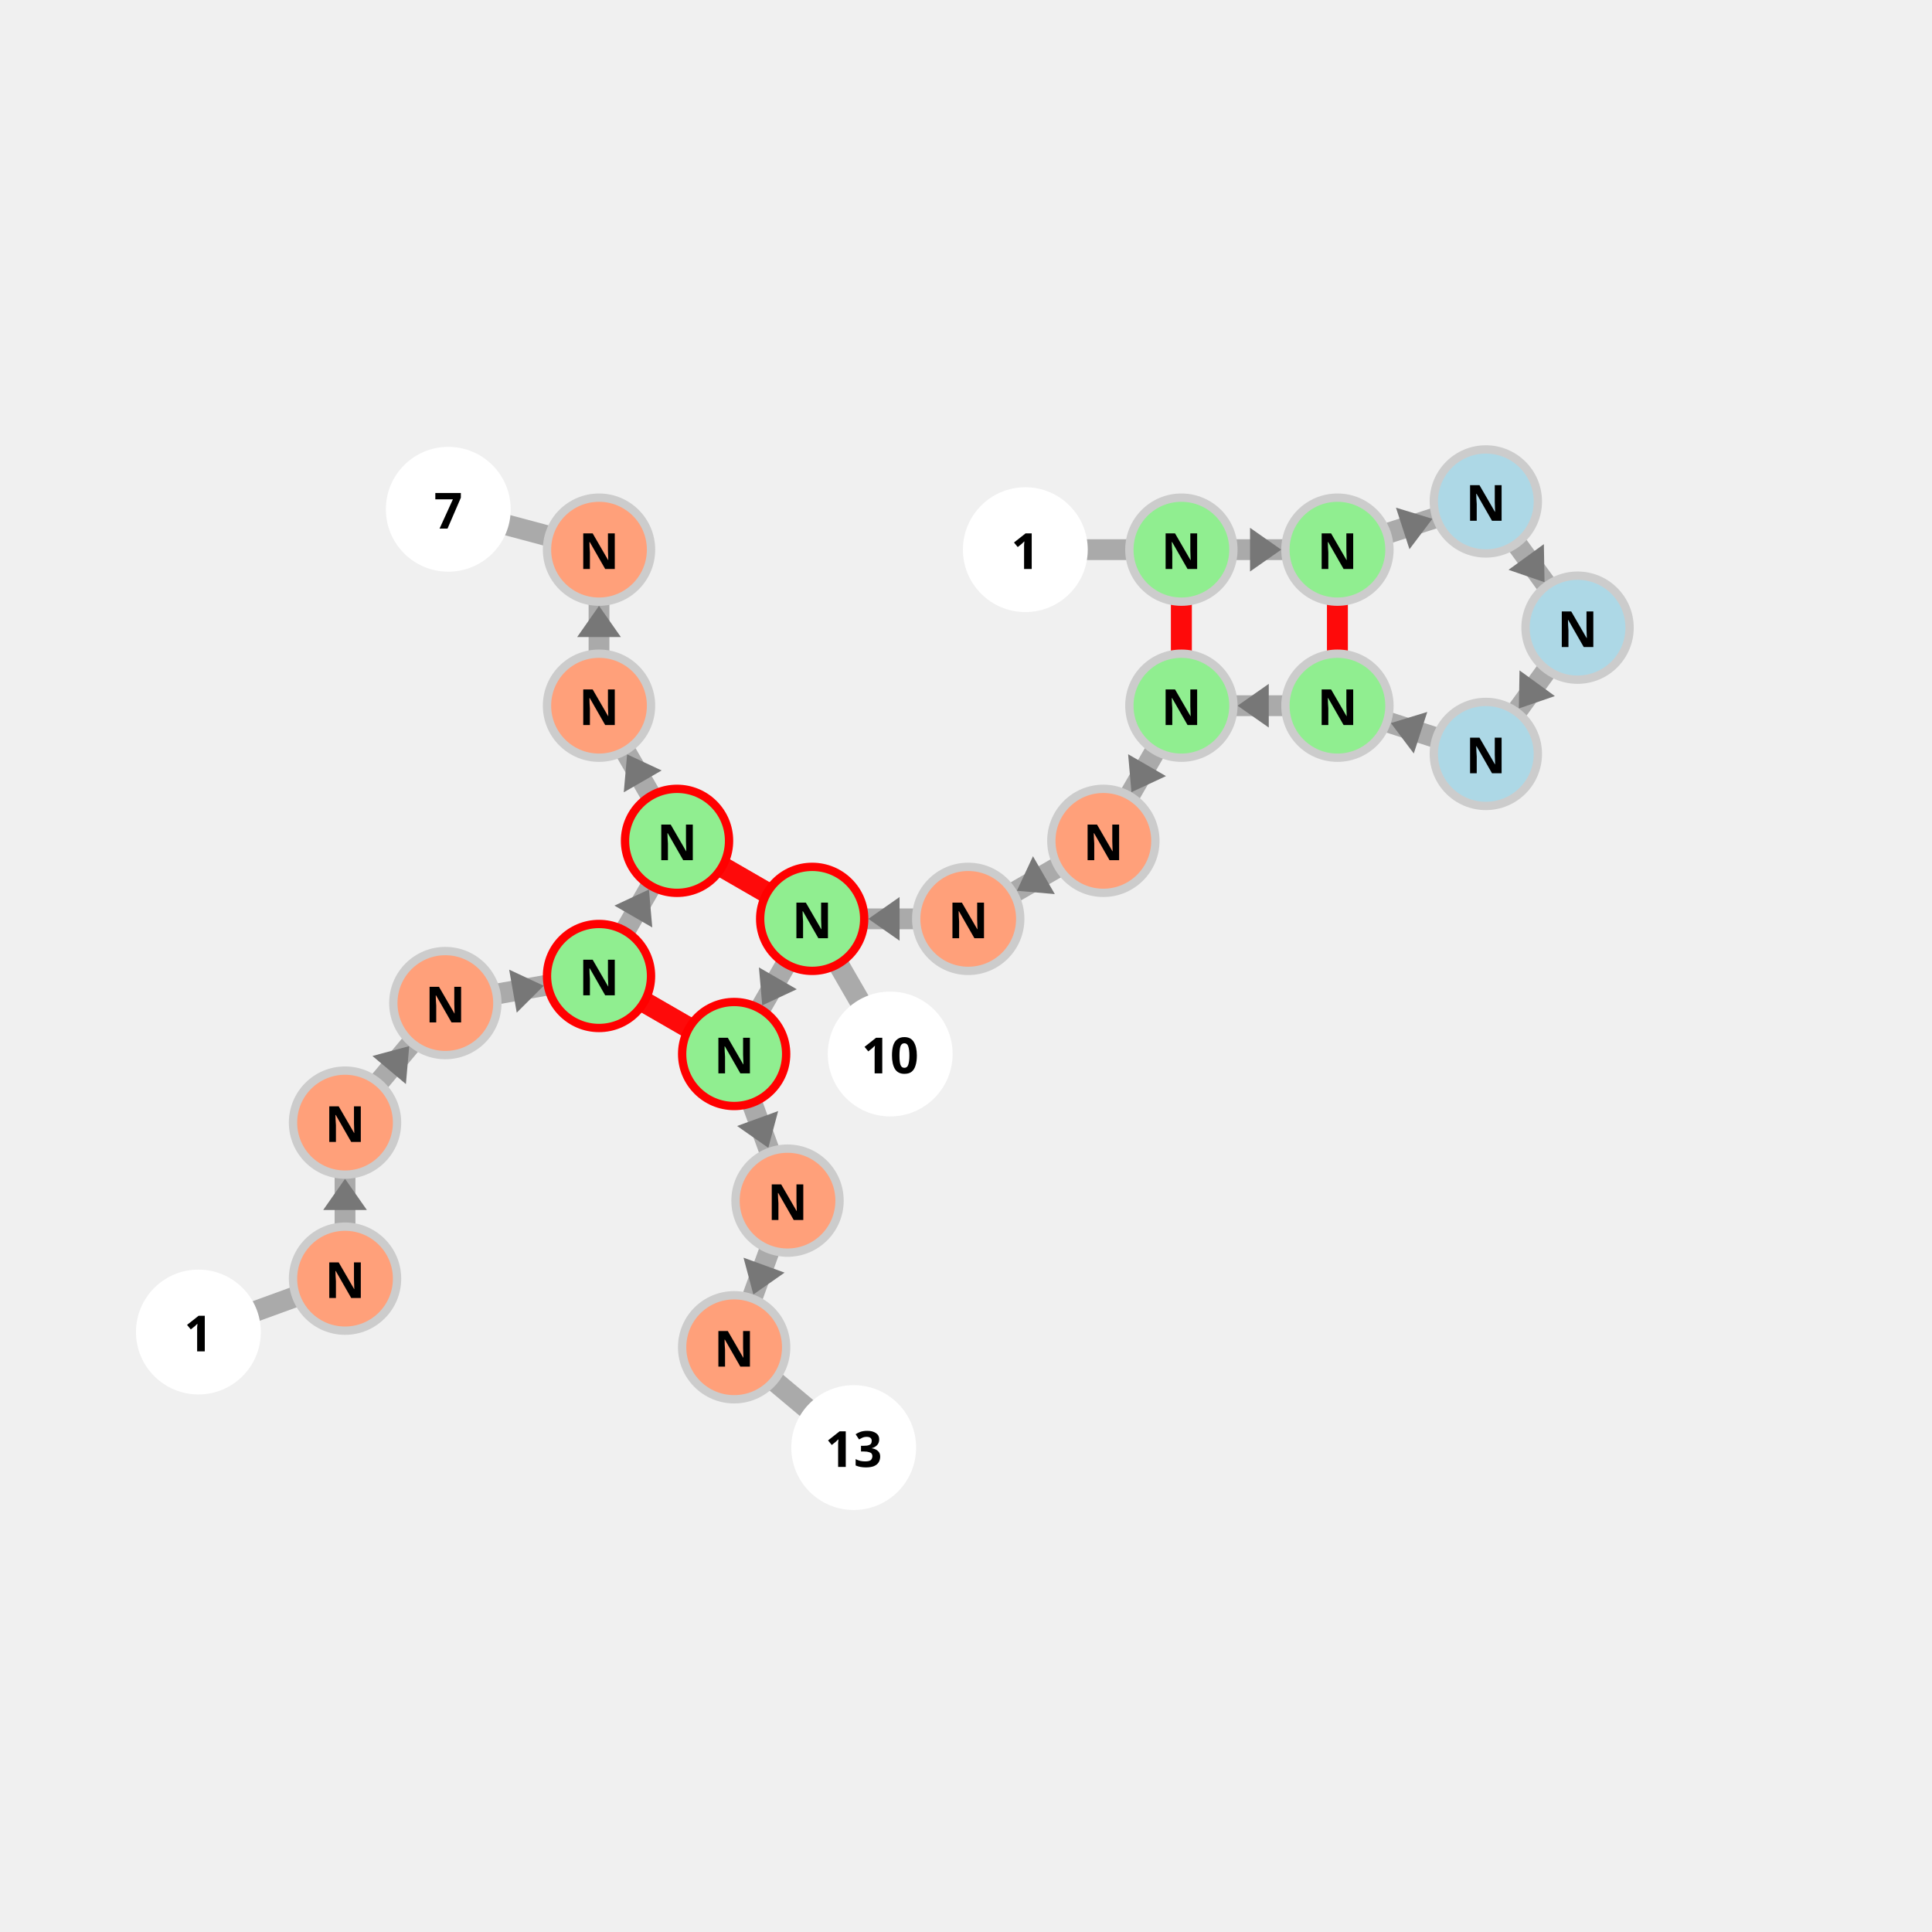
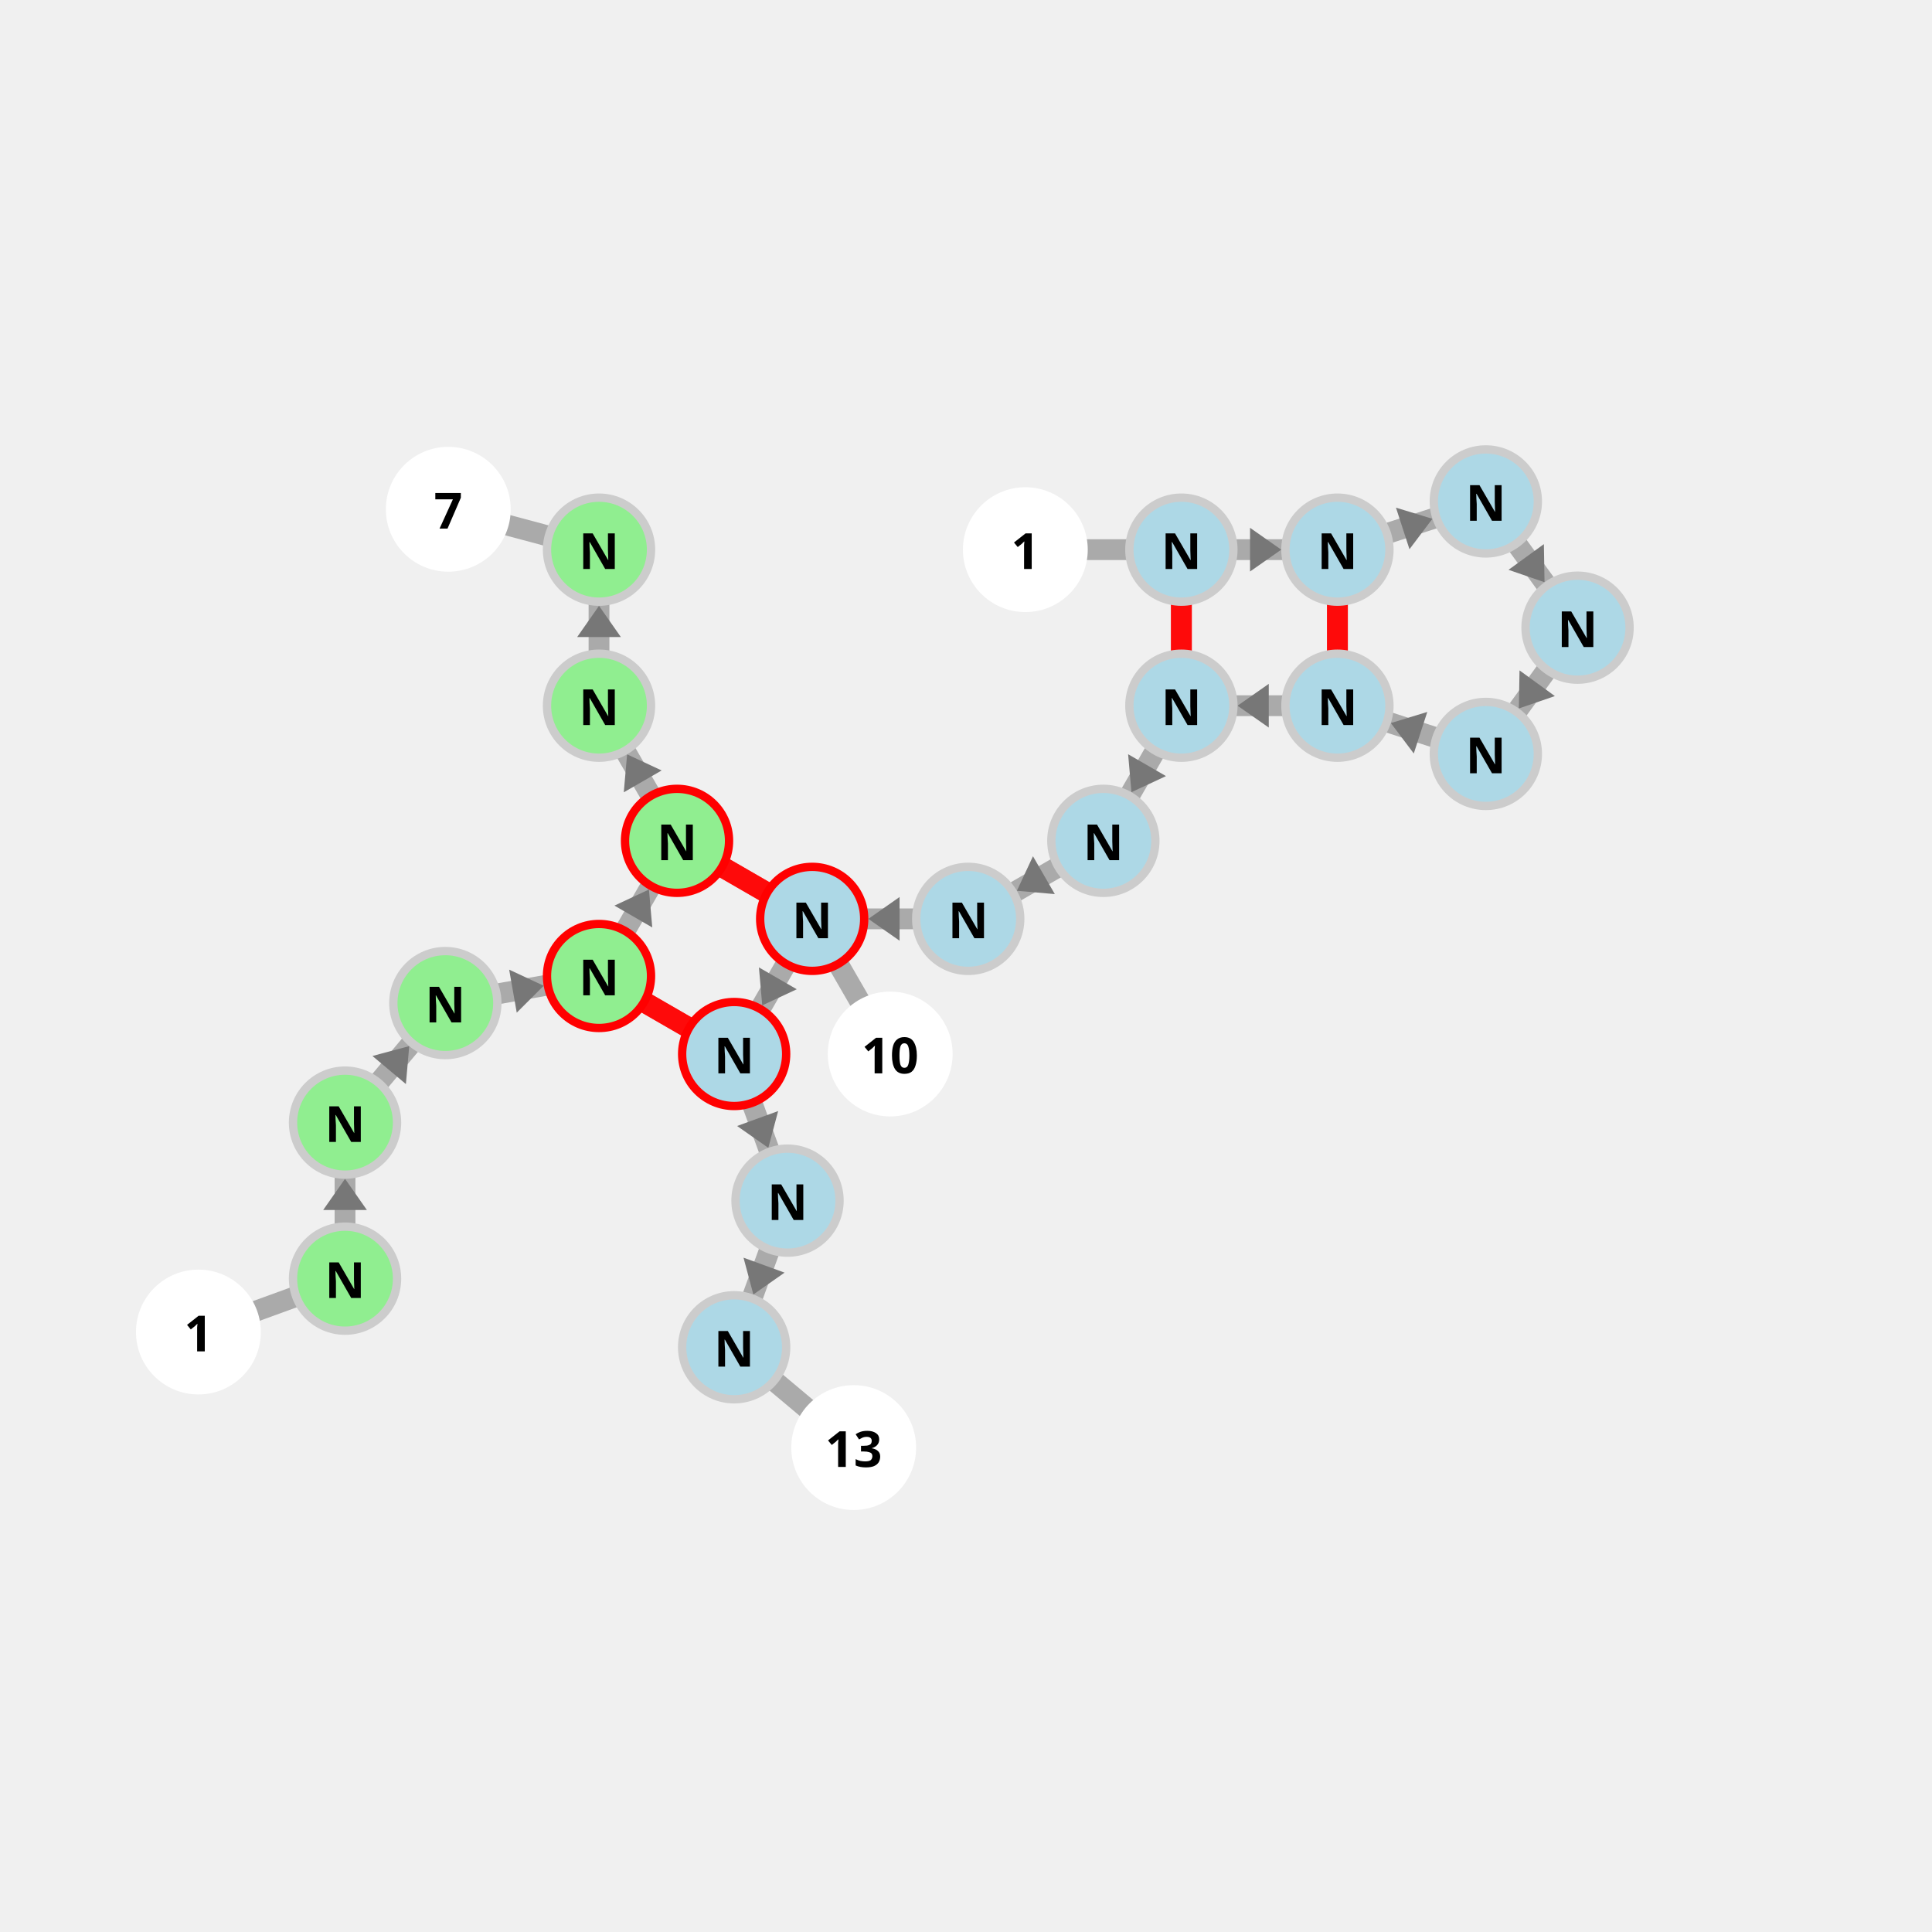
<svg xmlns="http://www.w3.org/2000/svg" viewBox="0 0 300 300">
  <style type="text/css">
 circle.fornac-node, polygon.fornac-node {
  stroke: #ccc;
  stroke-width: 0.8;
  opacity: 1;
  fill: white;
}

path.fornac-directionArrow {
  fill: #777;
  stroke: none;
  stroke-width: 0.8px;
}

g.fornac-plot {
    /* outline: 1px solid red; */
}

circle.fornac-node[base_type="a"] {
  fill: #dbdb8d;
}

circle.fornac-node[base_type="c"] {
  fill: #98df8a;
}

circle.fornac-node[base_type="g"] {
  fill: #ff9896;
}

circle.fornac-node[base_type="u"], circle.fornac-node[base_type="t"] {
  fill: #aec7e8;
}

.fornac-node &gt; text {
     pointer-events: none;
 }

circle.fornac-node[node_type="label"] {
    stroke: transparent;
    stroke-width: 0;
    fill: white;
    display: inline;
}

circle.fornac-node[node_type="protein"] {
    fill: gray;
    fill-opacity: 0.5;
    stroke-width: 4;
}

.fornac-selectedNode &gt; circle.fornac-node {
    stroke: red;
}

text.fornac-nodeLabel {
    font-weight: bold;
    font-family: Tahoma, Geneva, sans-serif;
    font-size: 0.4em;
    color: rgb(100,100,100);
    text-anchor: middle;
    alignment-baseline: middle;
    dominant-baseline: central;
    pointer-events: none;
    -webkit-touch-callout: none;
    -webkit-user-select: none;
    -khtml-user-select: none;
    -moz-user-select: none;
    -ms-user-select: none;
    user-select: none;
}

line.fornac-link {
  stroke: #999;
  stroke-opacity: 0.8;
  stroke-width: 2;
}

line.fornac-link[link_type="pseudoknot"] {
    stroke: red;
}

line.fornac-link[link_type="basepair"] {
  stroke: red;
}

line.fornac-link[link_type="intermolecule"] {
  stroke: blue;
}

line.fornac-link[link_type="chain_chain"] {
  stroke-dasharray: 3,3;
}

line.fornac-link[link_type="fake"] {
  stroke: green;
}

text.fornac-plotLabel {
    font-family: Tahoma, Geneva, sans-serif;
    font-weight: bolder;
    font-size: 1.2em;
    fill: rgba(200, 200, 200, 0.5);
    text-anchor: middle;
    alignment-baseline: central;
}

.fornac-transparent {
    fill: transparent;
    stroke-width: 0;
    stroke-opacity: 0;
    opacity: 0;
    visibility: hidden;
    pointer-events: none;
}

.fornac-dragLine {
  stroke: #999;
  stroke-width: 2;
  pointer-events: none;
}

.fornac-mouseEventHelper &gt; .extent {
  fill-opacity: .1;
  stroke: #fff;
  shape-rendering: crispEdges;
}

.d3-context-menu {
	position: absolute;
	display: none;
	background-color: #f2f2f2;
	border-radius: 4px;

	font-family: Arial, sans-serif;
	font-size: 14px;
	min-width: 150px;
	border: 1px solid #d4d4d4;

	z-index:1200;
}

.d3-context-menu ul {
	list-style-type: none;
	margin: 4px 0px;
	padding: 0px;
	cursor: default;
}

.d3-context-menu ul li {
	padding: 4px 16px;

	-webkit-touch-callout: none; /* iOS Safari */
	-webkit-user-select: none;   /* Chrome/Safari/Opera */
	-khtml-user-select: none;    /* Konqueror */
	-moz-user-select: none;      /* Firefox */
	-ms-user-select: none;       /* Internet Explorer/Edge */
	user-select: none;
}

.d3-context-menu ul li:hover {
	background-color: #4677f8;
	color: #fefefe;
}

.d3-context-menu-selected {
	background-color: #4677f8;
	color: #fefefe;
}

/*
	Header
*/

.d3-context-menu ul li.is-header
.d3-context-menu ul li.is-header:hover {
	background-color: #f2f2f2;
	color: #444;
	font-weight: bold;
	font-style: italic;
}

/*
	Disabled
*/

.d3-context-menu ul li.is-disabled
.d3-context-menu ul li.is-disabled:hover {
	background-color: #f2f2f2;
	color: #888;
	cursor: not-allowed;
}

/*
	Divider
*/

.d3-context-menu ul li.is-divider {
	padding: 0px 0px;
}

.d3-context-menu ul li.is-divider:hover {
	background-color: #f2f2f2;
}

.d3-context-menu ul hr {
	border: 0;
    height: 0;
    border-top: 1px solid rgba(0, 0, 0, 0.1);
    border-bottom: 1px solid rgba(255, 255, 255, 0.3);
}

/*# sourceMappingURL=fornac.css.map*/ 
</style>
  <g class="fornac-plot" transform="translate(21.90713,-76.18627)scale(1.615371,1.615371)">
    <g class="fornac-links">
      <line class="link fornac-link" x1="100" y1="100" x2="100" y2="115" link_type="basepair" pointer-events="all" />
      <line class="link fornac-link" x1="115" y1="100" x2="115" y2="115" link_type="basepair" pointer-events="all" />
      <line class="link fornac-link" x1="100" y1="100" x2="115" y2="100" link_type="backbone" pointer-events="all" />
      <line class="link fornac-link" x1="115" y1="100" x2="129.266" y2="95.365" link_type="backbone" pointer-events="all" />
      <line class="link fornac-link" x1="129.266" y1="95.365" x2="138.083" y2="107.5" link_type="backbone" pointer-events="all" />
      <line class="link fornac-link" x1="138.083" y1="107.5" x2="129.266" y2="119.635" link_type="backbone" pointer-events="all" />
      <line class="link fornac-link" x1="115" y1="115" x2="115" y2="100" link_type="basepair" pointer-events="all" />
      <line class="link fornac-link" x1="129.266" y1="119.635" x2="115" y2="115" link_type="backbone" pointer-events="all" />
      <line class="link fornac-link" x1="100" y1="115" x2="100" y2="100" link_type="basepair" pointer-events="all" />
      <line class="link fornac-link" x1="115" y1="115" x2="100" y2="115" link_type="backbone" pointer-events="all" />
      <line class="link fornac-link" x1="100" y1="115" x2="92.5" y2="127.99" link_type="backbone" pointer-events="all" />
      <line class="link fornac-link" x1="92.5" y1="127.99" x2="79.51" y2="135.49" link_type="backbone" pointer-events="all" />
      <line class="link fornac-link" x1="64.51" y1="135.49" x2="51.519" y2="127.99" link_type="basepair" pointer-events="all" />
      <line class="link fornac-link" x1="79.51" y1="135.49" x2="64.51" y2="135.49" link_type="backbone" pointer-events="all" />
      <line class="link fornac-link" x1="57.01" y1="148.481" x2="44.019" y2="140.981" link_type="basepair" pointer-events="all" />
      <line class="link fornac-link" x1="64.51" y1="135.49" x2="57.01" y2="148.481" link_type="backbone" pointer-events="all" />
      <line class="link fornac-link" x1="57.01" y1="148.481" x2="62.14" y2="162.576" link_type="backbone" pointer-events="all" />
      <line class="link fornac-link" x1="62.14" y1="162.576" x2="57.01" y2="176.672" link_type="backbone" pointer-events="all" />
      <line class="link fornac-link" x1="19.605" y1="170.076" x2="19.605" y2="155.076" link_type="backbone" pointer-events="all" />
      <line class="link fornac-link" x1="19.605" y1="155.076" x2="29.247" y2="143.585" link_type="backbone" pointer-events="all" />
      <line class="link fornac-link" x1="44.019" y1="140.981" x2="57.01" y2="148.481" link_type="basepair" pointer-events="all" />
      <line class="link fornac-link" x1="29.247" y1="143.585" x2="44.019" y2="140.981" link_type="backbone" pointer-events="all" />
      <line class="link fornac-link" x1="51.519" y1="127.99" x2="64.51" y2="135.49" link_type="basepair" pointer-events="all" />
      <line class="link fornac-link" x1="44.019" y1="140.981" x2="51.519" y2="127.99" link_type="backbone" pointer-events="all" />
      <line class="link fornac-link" x1="51.519" y1="127.99" x2="44.019" y2="115" link_type="backbone" pointer-events="all" />
      <line class="link fornac-link" x1="44.019" y1="115" x2="44.019" y2="100" link_type="backbone" pointer-events="all" />
      <line class="link fornac-link" x1="100" y1="100" x2="85" y2="100" link_type="label_link" pointer-events="all" />
      <line class="link fornac-link" x1="115" y1="100" x2="112.653" y2="85.185" link_type="label_link" pointer-events="all" style="display:none" />
      <line class="link fornac-link" x1="129.266" y1="95.365" x2="133.901" y2="81.099" link_type="label_link" pointer-events="all" style="display:none" />
      <line class="link fornac-link" x1="138.083" y1="107.5" x2="153.083" y2="107.5" link_type="label_link" pointer-events="all" style="display:none" />
      <line class="link fornac-link" x1="129.266" y1="119.635" x2="133.901" y2="133.901" link_type="label_link" pointer-events="all" style="display:none" />
      <line class="link fornac-link" x1="115" y1="115" x2="112.653" y2="129.815" link_type="label_link" pointer-events="all" style="display:none" />
      <line class="link fornac-link" x1="100" y1="115" x2="107.5" y2="127.99" link_type="label_link" pointer-events="all" style="display:none" />
      <line class="link fornac-link" x1="92.5" y1="127.99" x2="103.107" y2="138.597" link_type="label_link" pointer-events="all" style="display:none" />
      <line class="link fornac-link" x1="79.51" y1="135.49" x2="83.392" y2="149.979" link_type="label_link" pointer-events="all" style="display:none" />
      <line class="link fornac-link" x1="64.51" y1="135.49" x2="72.01" y2="148.481" link_type="label_link" pointer-events="all" />
      <line class="link fornac-link" x1="57.01" y1="148.481" x2="71.953" y2="149.788" link_type="label_link" pointer-events="all" style="display:none" />
      <line class="link fornac-link" x1="62.14" y1="162.576" x2="77.14" y2="162.576" link_type="label_link" pointer-events="all" style="display:none" />
      <line class="link fornac-link" x1="57.01" y1="176.672" x2="68.5" y2="186.313" link_type="label_link" pointer-events="all" />
      <line class="link fornac-link" x1="44.019" y1="184.172" x2="46.624" y2="198.944" link_type="label_link" pointer-events="all" style="display:none" />
      <line class="link fornac-link" x1="29.247" y1="181.567" x2="21.747" y2="194.557" link_type="label_link" pointer-events="all" style="display:none" />
      <line class="link fornac-link" x1="19.605" y1="170.076" x2="5.51" y2="175.206" link_type="label_link" pointer-events="all" />
      <line class="link fornac-link" x1="19.605" y1="155.076" x2="5.51" y2="149.946" link_type="label_link" pointer-events="all" style="display:none" />
      <line class="link fornac-link" x1="29.247" y1="143.585" x2="21.747" y2="130.595" link_type="label_link" pointer-events="all" style="display:none" />
      <line class="link fornac-link" x1="44.019" y1="140.981" x2="35.416" y2="128.693" link_type="label_link" pointer-events="all" style="display:none" />
      <line class="link fornac-link" x1="51.519" y1="127.99" x2="36.519" y2="127.99" link_type="label_link" pointer-events="all" style="display:none" />
      <line class="link fornac-link" x1="44.019" y1="115" x2="29.53" y2="118.882" link_type="label_link" pointer-events="all" style="display:none" />
      <line class="link fornac-link" x1="44.019" y1="100" x2="29.53" y2="96.118" link_type="label_link" pointer-events="all" />
    </g>
    <g class="fornac-nodes">
      <g class="gnode" struct_name="empty" transform="translate(100,100)" num="n1" rnum="n22">
        <path class="fornac-directionArrow" node_num="1" />
-         <circle class="fornac-node" node_type="nucleotide" node_num="1" r="5" style="fill: lightgreen;" />
+         <circle class="fornac-node" node_type="nucleotide" node_num="1" r="5" style="fill: lightblue;" />
        <text class="fornac-nodeLabel" label_type="nucleotide">N</text>
      </g>
      <g class="gnode" struct_name="empty" transform="translate(115,100)" num="n2" rnum="n21">
        <path class="fornac-directionArrow" node_num="2" d="M-8.4,-2.1L-5.4,0L-8.4,2.1" />
-         <circle class="fornac-node" node_type="nucleotide" node_num="2" r="5" style="fill: lightgreen;" />
+         <circle class="fornac-node" node_type="nucleotide" node_num="2" r="5" style="fill: lightblue;" />
        <text class="fornac-nodeLabel" label_type="nucleotide">N</text>
      </g>
      <g class="gnode" struct_name="empty" transform="translate(129.2658,95.36475)" num="n3" rnum="n20">
        <path class="fornac-directionArrow" node_num="3" d="M-8.638,0.599L-5.136,1.669L-7.34,4.593" />
        <circle class="fornac-node" node_type="nucleotide" node_num="3" r="5" style="fill: lightblue;" />
        <text class="fornac-nodeLabel" label_type="nucleotide">N</text>
      </g>
      <g class="gnode" struct_name="empty" transform="translate(138.0826,107.5)" num="n4" rnum="n19">
        <path class="fornac-directionArrow" node_num="4" d="M-3.238,-8.03L-3.174,-4.369L-6.636,-5.561" />
        <circle class="fornac-node" node_type="nucleotide" node_num="4" r="5" style="fill: lightblue;" />
        <text class="fornac-nodeLabel" label_type="nucleotide">N</text>
      </g>
      <g class="gnode" struct_name="empty" transform="translate(129.2658,119.6353)" num="n5" rnum="n18">
        <path class="fornac-directionArrow" node_num="5" d="M6.636,-5.561L3.174,-4.369L3.238,-8.03" />
        <circle class="fornac-node" node_type="nucleotide" node_num="5" r="5" style="fill: lightblue;" />
        <text class="fornac-nodeLabel" label_type="nucleotide">N</text>
      </g>
      <g class="gnode" struct_name="empty" transform="translate(115,115)" num="n6" rnum="n17">
        <path class="fornac-directionArrow" node_num="6" d="M7.34,4.593L5.136,1.669L8.638,0.599" />
-         <circle class="fornac-node" node_type="nucleotide" node_num="6" r="5" style="fill: lightgreen;" />
+         <circle class="fornac-node" node_type="nucleotide" node_num="6" r="5" style="fill: lightblue;" />
        <text class="fornac-nodeLabel" label_type="nucleotide">N</text>
      </g>
      <g class="gnode" struct_name="empty" transform="translate(100,115)" num="n7" rnum="n16">
        <path class="fornac-directionArrow" node_num="7" d="M8.4,2.1L5.4,0L8.4,-2.1" />
-         <circle class="fornac-node" node_type="nucleotide" node_num="7" r="5" style="fill: lightgreen;" />
+         <circle class="fornac-node" node_type="nucleotide" node_num="7" r="5" style="fill: lightblue;" />
        <text class="fornac-nodeLabel" label_type="nucleotide">N</text>
      </g>
      <g class="gnode" struct_name="empty" transform="translate(92.5,127.9904)" num="n8" rnum="n15">
        <path class="fornac-directionArrow" node_num="8" d="M6.019,-6.225L2.7,-4.677L2.381,-8.325" />
-         <circle class="fornac-node" node_type="nucleotide" node_num="8" r="5" style="fill: lightsalmon;" />
+         <circle class="fornac-node" node_type="nucleotide" node_num="8" r="5" style="fill: lightblue;" />
        <text class="fornac-nodeLabel" label_type="nucleotide">N</text>
      </g>
      <g class="gnode" struct_name="empty" transform="translate(79.50962,135.4904)" num="n9" rnum="n14">
        <path class="fornac-directionArrow" node_num="9" d="M8.325,-2.381L4.677,-2.7L6.225,-6.019" />
-         <circle class="fornac-node" node_type="nucleotide" node_num="9" r="5" style="fill: lightsalmon;" />
+         <circle class="fornac-node" node_type="nucleotide" node_num="9" r="5" style="fill: lightblue;" />
        <text class="fornac-nodeLabel" label_type="nucleotide">N</text>
      </g>
      <g class="gnode" struct_name="empty" transform="translate(64.50962,135.4904)" num="n10" rnum="n13">
        <path class="fornac-directionArrow" node_num="10" d="M8.4,2.1L5.4,-1.0231815394945444e-14L8.4,-2.1" />
-         <circle class="fornac-node" node_type="nucleotide" node_num="10" r="5" style="fill: lightgreen;stroke: red;" />
+         <circle class="fornac-node" node_type="nucleotide" node_num="10" r="5" style="fill: lightblue;stroke: red;" />
        <text class="fornac-nodeLabel" label_type="nucleotide">N</text>
      </g>
      <g class="gnode" struct_name="empty" transform="translate(57.00962,148.4808)" num="n11" rnum="n12">
        <path class="fornac-directionArrow" node_num="11" d="M6.019,-6.225L2.7,-4.677L2.381,-8.325" />
-         <circle class="fornac-node" node_type="nucleotide" node_num="11" r="5" style="fill: lightgreen;stroke: red;" />
+         <circle class="fornac-node" node_type="nucleotide" node_num="11" r="5" style="fill: lightblue;stroke: red;" />
        <text class="fornac-nodeLabel" label_type="nucleotide">N</text>
      </g>
      <g class="gnode" struct_name="empty" transform="translate(62.13992,162.5762)" num="n12" rnum="n11">
        <path class="fornac-directionArrow" node_num="12" d="M-0.9,-8.612L-1.847,-5.074L-4.846,-7.175" />
-         <circle class="fornac-node" node_type="nucleotide" node_num="12" r="5" style="fill: lightsalmon;" />
+         <circle class="fornac-node" node_type="nucleotide" node_num="12" r="5" style="fill: lightblue;" />
        <text class="fornac-nodeLabel" label_type="nucleotide">N</text>
      </g>
      <g class="gnode" struct_name="empty" transform="translate(57.00962,176.6715)" num="n13" rnum="n10">
        <path class="fornac-directionArrow" node_num="13" d="M4.846,-7.175L1.847,-5.074L0.9,-8.612" />
-         <circle class="fornac-node" node_type="nucleotide" node_num="13" r="5" style="fill: lightsalmon;" />
+         <circle class="fornac-node" node_type="nucleotide" node_num="13" r="5" style="fill: lightblue;" />
        <text class="fornac-nodeLabel" label_type="nucleotide">N</text>
      </g>
      <g class="gnode" struct_name="empty" transform="translate(44.01924,184.1715)" num="n14" rnum="n9">
        <text class="fornac-nodeLabel" label_type="middle" />
      </g>
      <g class="gnode" struct_name="empty" transform="translate(29.24712,181.5668)" num="n15" rnum="n8">
        <text class="fornac-nodeLabel" label_type="middle" />
      </g>
      <g class="gnode" struct_name="empty" transform="translate(19.60531,170.0762)" num="n16" rnum="n7">
        <path class="fornac-directionArrow" node_num="16" />
-         <circle class="fornac-node" node_type="nucleotide" node_num="16" r="5" style="fill: lightsalmon;" />
+         <circle class="fornac-node" node_type="nucleotide" node_num="16" r="5" style="fill: lightgreen;" />
        <text class="fornac-nodeLabel" label_type="nucleotide">N</text>
      </g>
      <g class="gnode" struct_name="empty" transform="translate(19.60531,155.0762)" num="n17" rnum="n6">
        <path class="fornac-directionArrow" node_num="17" d="M-2.1,8.4L6.394884621840902e-15,5.4L2.1,8.4" />
-         <circle class="fornac-node" node_type="nucleotide" node_num="17" r="5" style="fill: lightsalmon;" />
+         <circle class="fornac-node" node_type="nucleotide" node_num="17" r="5" style="fill: lightgreen;" />
        <text class="fornac-nodeLabel" label_type="nucleotide">N</text>
      </g>
      <g class="gnode" struct_name="empty" transform="translate(29.24712,143.5855)" num="n18" rnum="n5">
        <path class="fornac-directionArrow" node_num="18" d="M-7.008,5.085L-3.471,4.137L-3.791,7.785" />
-         <circle class="fornac-node" node_type="nucleotide" node_num="18" r="5" style="fill: lightsalmon;" />
+         <circle class="fornac-node" node_type="nucleotide" node_num="18" r="5" style="fill: lightgreen;" />
        <text class="fornac-nodeLabel" label_type="nucleotide">N</text>
      </g>
      <g class="gnode" struct_name="empty" transform="translate(44.01924,140.9808)" num="n19" rnum="n4">
        <path class="fornac-directionArrow" node_num="19" d="M-8.637,-0.609L-5.318,0.938L-7.908,3.527" />
        <circle class="fornac-node" node_type="nucleotide" node_num="19" r="5" style="fill: lightgreen;stroke: red;" />
        <text class="fornac-nodeLabel" label_type="nucleotide">N</text>
      </g>
      <g class="gnode" struct_name="empty" transform="translate(51.51924,127.9904)" num="n20" rnum="n3">
        <path class="fornac-directionArrow" node_num="20" d="M-6.019,6.225L-2.7,4.677L-2.381,8.325" />
        <circle class="fornac-node" node_type="nucleotide" node_num="20" r="5" style="fill: lightgreen;stroke: red;" />
        <text class="fornac-nodeLabel" label_type="nucleotide">N</text>
      </g>
      <g class="gnode" struct_name="empty" transform="translate(44.01924,115)" num="n21" rnum="n2">
        <path class="fornac-directionArrow" node_num="21" d="M2.381,8.325L2.7,4.677L6.019,6.225" />
-         <circle class="fornac-node" node_type="nucleotide" node_num="21" r="5" style="fill: lightsalmon;" />
+         <circle class="fornac-node" node_type="nucleotide" node_num="21" r="5" style="fill: lightgreen;" />
        <text class="fornac-nodeLabel" label_type="nucleotide">N</text>
      </g>
      <g class="gnode" struct_name="empty" transform="translate(44.01924,100)" num="n22" rnum="n1">
        <path class="fornac-directionArrow" node_num="22" d="M-2.1,8.4L1.0231815394945444e-14,5.4L2.1,8.4" />
-         <circle class="fornac-node" node_type="nucleotide" node_num="22" r="5" style="fill: lightsalmon;" />
+         <circle class="fornac-node" node_type="nucleotide" node_num="22" r="5" style="fill: lightgreen;" />
        <text class="fornac-nodeLabel" label_type="nucleotide">N</text>
      </g>
      <g class="gnode" struct_name="empty" transform="translate(85,100)" num="n-1" rnum="n24">
        <circle class="fornac-node" r="6" node_type="label" node_num="-1" />
        <text class="fornac-nodeLabel" label_type="label">1</text>
      </g>
      <g class="gnode" struct_name="empty" transform="translate(112.6535,85.18467)" num="n-1" rnum="n24" style="display:none">
        <circle class="fornac-node" r="6" node_type="label" node_num="-1" />
        <text class="fornac-nodeLabel" label_type="label">0</text>
      </g>
      <g class="gnode" struct_name="empty" transform="translate(133.9011,81.0989)" num="n-1" rnum="n24" style="display:none">
        <circle class="fornac-node" r="6" node_type="label" node_num="-1" />
        <text class="fornac-nodeLabel" label_type="label">0</text>
      </g>
      <g class="gnode" struct_name="empty" transform="translate(153.0826,107.5)" num="n-1" rnum="n24" style="display:none">
        <circle class="fornac-node" r="6" node_type="label" node_num="-1" />
        <text class="fornac-nodeLabel" label_type="label">0</text>
      </g>
      <g class="gnode" struct_name="empty" transform="translate(133.9011,133.9011)" num="n-1" rnum="n24" style="display:none">
        <circle class="fornac-node" r="6" node_type="label" node_num="-1" />
        <text class="fornac-nodeLabel" label_type="label">0</text>
      </g>
      <g class="gnode" struct_name="empty" transform="translate(112.6535,129.8153)" num="n-1" rnum="n24" style="display:none">
        <circle class="fornac-node" r="6" node_type="label" node_num="-1" />
        <text class="fornac-nodeLabel" label_type="label">0</text>
      </g>
      <g class="gnode" struct_name="empty" transform="translate(107.5,127.9904)" num="n-1" rnum="n24" style="display:none">
        <circle class="fornac-node" r="6" node_type="label" node_num="-1" />
        <text class="fornac-nodeLabel" label_type="label">0</text>
      </g>
      <g class="gnode" struct_name="empty" transform="translate(103.1066,138.597)" num="n-1" rnum="n24" style="display:none">
        <circle class="fornac-node" r="6" node_type="label" node_num="-1" />
        <text class="fornac-nodeLabel" label_type="label">0</text>
      </g>
      <g class="gnode" struct_name="empty" transform="translate(83.3919,149.9793)" num="n-1" rnum="n24" style="display:none">
        <circle class="fornac-node" r="6" node_type="label" node_num="-1" />
        <text class="fornac-nodeLabel" label_type="label">0</text>
      </g>
      <g class="gnode" struct_name="empty" transform="translate(72.00962,148.4808)" num="n-1" rnum="n24">
        <circle class="fornac-node" r="6" node_type="label" node_num="-1" />
        <text class="fornac-nodeLabel" label_type="label">10</text>
      </g>
      <g class="gnode" struct_name="empty" transform="translate(71.95254,149.7881)" num="n-1" rnum="n24" style="display:none">
        <circle class="fornac-node" r="6" node_type="label" node_num="-1" />
        <text class="fornac-nodeLabel" label_type="label">0</text>
      </g>
      <g class="gnode" struct_name="empty" transform="translate(77.13992,162.5762)" num="n-1" rnum="n24" style="display:none">
        <circle class="fornac-node" r="6" node_type="label" node_num="-1" />
        <text class="fornac-nodeLabel" label_type="label">0</text>
      </g>
      <g class="gnode" struct_name="empty" transform="translate(68.50029,186.3134)" num="n-1" rnum="n24">
        <circle class="fornac-node" r="6" node_type="label" node_num="-1" />
        <text class="fornac-nodeLabel" label_type="label">13</text>
      </g>
      <g class="gnode" struct_name="empty" transform="translate(46.62396,198.9437)" num="n-1" rnum="n24" style="display:none">
        <circle class="fornac-node" r="6" node_type="label" node_num="-1" />
        <text class="fornac-nodeLabel" label_type="label">0</text>
      </g>
      <g class="gnode" struct_name="empty" transform="translate(21.74712,194.5572)" num="n-1" rnum="n24" style="display:none">
        <circle class="fornac-node" r="6" node_type="label" node_num="-1" />
        <text class="fornac-nodeLabel" label_type="label">0</text>
      </g>
      <g class="gnode" struct_name="empty" transform="translate(5.509918,175.2065)" num="n-1" rnum="n24">
        <circle class="fornac-node" r="6" node_type="label" node_num="-1" />
        <text class="fornac-nodeLabel" label_type="label">1</text>
      </g>
      <g class="gnode" struct_name="empty" transform="translate(5.509918,149.9458)" num="n-1" rnum="n24" style="display:none">
        <circle class="fornac-node" r="6" node_type="label" node_num="-1" />
        <text class="fornac-nodeLabel" label_type="label">0</text>
      </g>
      <g class="gnode" struct_name="empty" transform="translate(21.74712,130.5951)" num="n-1" rnum="n24" style="display:none">
        <circle class="fornac-node" r="6" node_type="label" node_num="-1" />
        <text class="fornac-nodeLabel" label_type="label">0</text>
      </g>
      <g class="gnode" struct_name="empty" transform="translate(35.41559,128.6935)" num="n-1" rnum="n24" style="display:none">
        <circle class="fornac-node" r="6" node_type="label" node_num="-1" />
        <text class="fornac-nodeLabel" label_type="label">0</text>
      </g>
      <g class="gnode" struct_name="empty" transform="translate(36.51924,127.9904)" num="n-1" rnum="n24" style="display:none">
        <circle class="fornac-node" r="6" node_type="label" node_num="-1" />
        <text class="fornac-nodeLabel" label_type="label">0</text>
      </g>
      <g class="gnode" struct_name="empty" transform="translate(29.53035,118.8823)" num="n-1" rnum="n24" style="display:none">
        <circle class="fornac-node" r="6" node_type="label" node_num="-1" />
        <text class="fornac-nodeLabel" label_type="label">0</text>
      </g>
      <g class="gnode" struct_name="empty" transform="translate(29.53035,96.11771)" num="n-1" rnum="n24">
        <circle class="fornac-node" r="6" node_type="label" node_num="-1" />
        <text class="fornac-nodeLabel" label_type="label">7</text>
      </g>
      <g class="gnode" transform="translate(107.5,107.5)" num="n-1" rnum="n24">
        <text class="fornac-nodeLabel" label_type="middle" />
      </g>
      <g class="gnode" transform="translate(54.26443,138.2356)" num="n-1" rnum="n24">
        <text class="fornac-nodeLabel" label_type="middle" />
      </g>
      <g class="gnode" transform="translate(44.01924,100)" num="n-3" rnum="n26">
        <text class="fornac-nodeLabel" label_type="middle" />
      </g>
      <g class="gnode" transform="translate(100,100)" num="n-2" rnum="n25">
        <text class="fornac-nodeLabel" label_type="middle" />
      </g>
      <g class="gnode" transform="translate(72.00962,119.6202)" num="n-1" rnum="n24">
        <text class="fornac-nodeLabel" label_type="middle" />
      </g>
      <g class="gnode" transform="translate(40.21139,162.5762)" num="n-1" rnum="n24">
        <text class="fornac-nodeLabel" label_type="middle" />
      </g>
      <g class="gnode" transform="translate(125.3229,107.5)" num="n-1" rnum="n24">
        <text class="fornac-nodeLabel" label_type="middle" />
      </g>
    </g>
  </g>
</svg>
